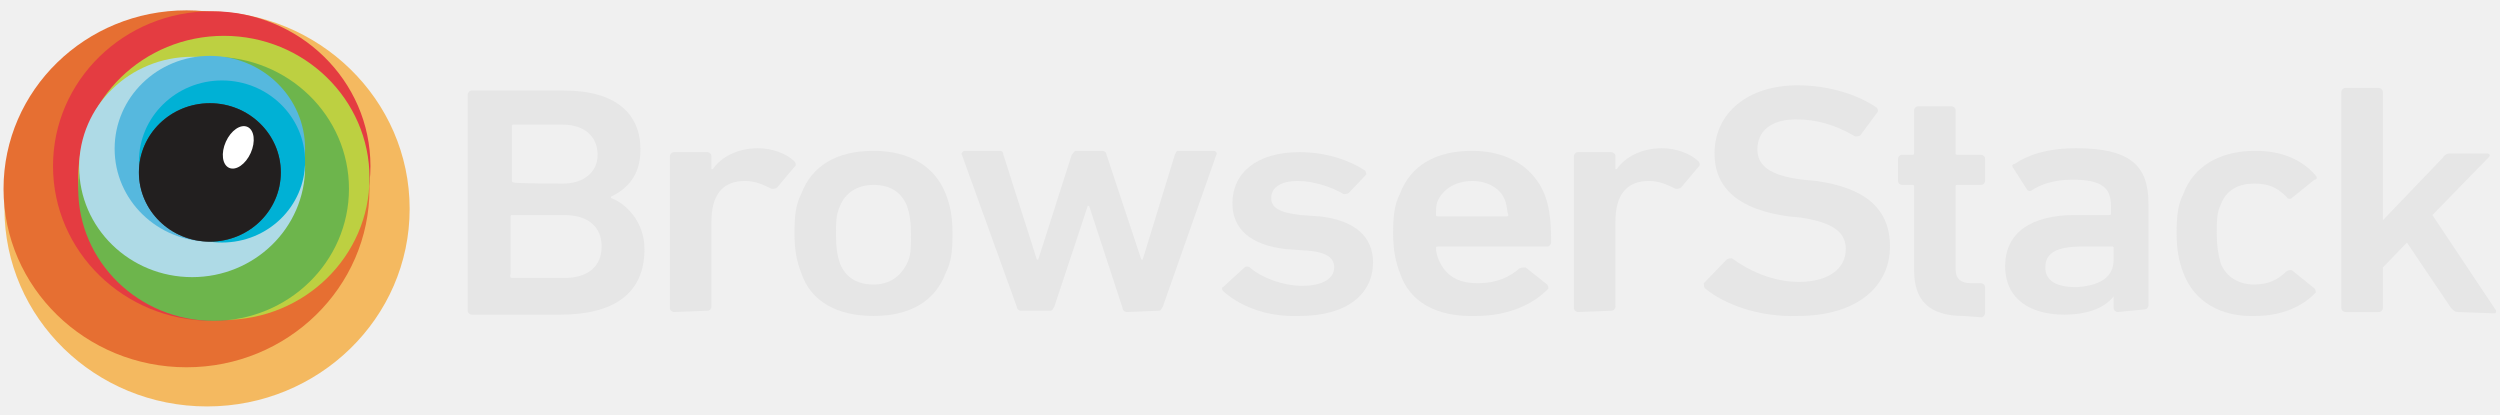
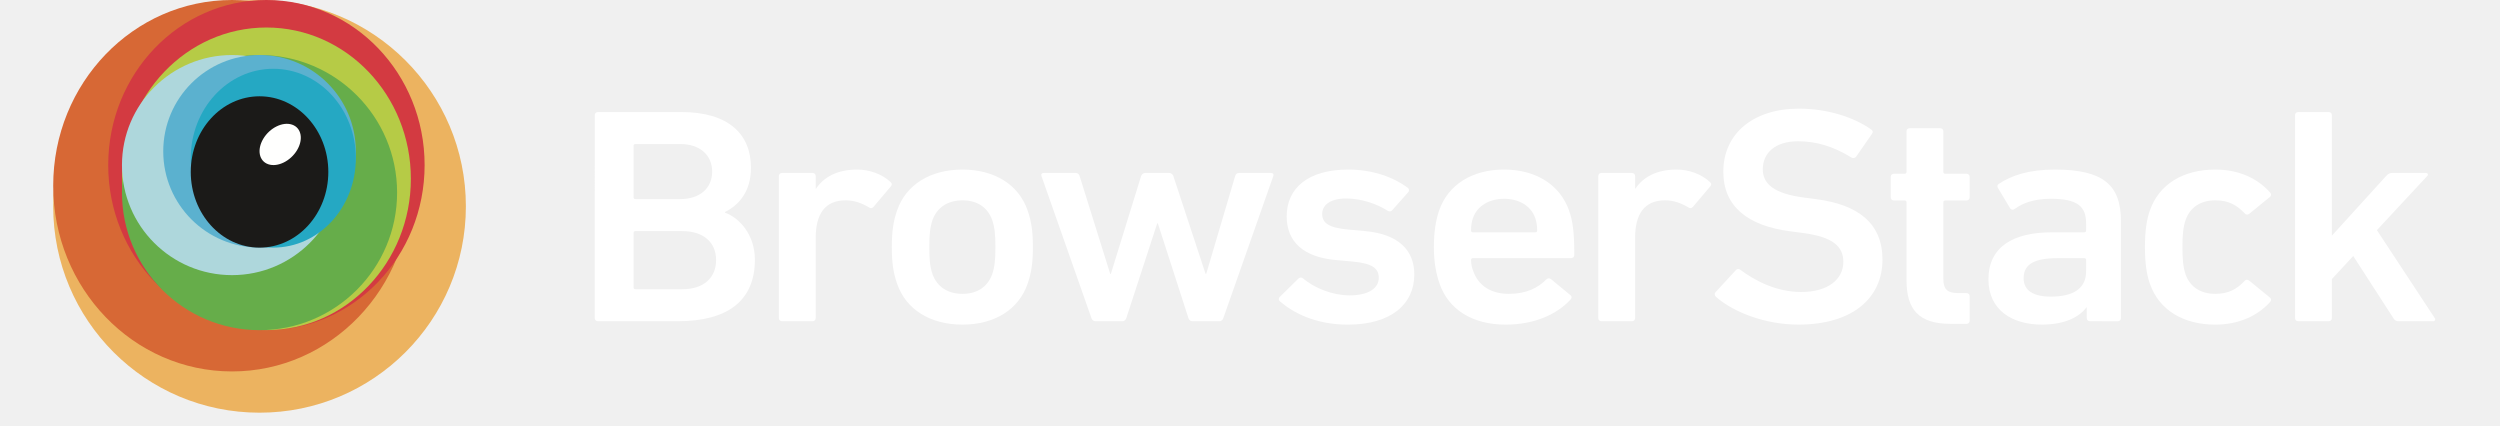
- <svg xmlns="http://www.w3.org/2000/svg" xmlns:xlink="http://www.w3.org/1999/xlink" width="482px" height="80px" viewBox="0 0 482 80" version="1.1" id="svg307">
-   <defs id="defs164">
-     <path d="M39.921,76.48 C18.349,76.48 0.861,59.424 0.861,38.384 C0.861,17.344 18.349,0.288 39.921,0.288 C61.493,0.288 78.981,17.344 78.981,38.384 C78.981,59.424 61.493,76.48 39.921,76.48 Z" id="path-1" />
-     <path d="M35.961,68.931 C16.476,68.931 0.681,53.525 0.681,34.522 C0.681,15.518 16.476,0.113 35.961,0.113 C55.446,0.113 71.241,15.518 71.241,34.522 C71.241,53.525 55.446,68.931 35.961,68.931 Z" id="path-3" />
-     <path d="M31.431,59.977 C14.531,59.977 0.831,46.615 0.831,30.133 C0.831,13.65 14.531,0.288 31.431,0.288 C48.331,0.288 62.031,13.65 62.031,30.133 C62.031,46.615 48.331,59.977 31.431,59.977 Z" id="path-5" />
-     <path d="M28.138,55.099 C12.629,55.099 0.058,42.838 0.058,27.713 C0.058,12.587 12.629,0.326 28.138,0.326 C43.646,0.326 56.218,12.587 56.218,27.713 C56.218,42.838 43.646,55.099 28.138,55.099 Z" id="path-7" />
-     <path d="M26.158,51.513 C11.743,51.513 0.058,40.116 0.058,26.057 C0.058,11.999 11.743,0.602 26.158,0.602 C40.572,0.602 52.258,11.999 52.258,26.057 C52.258,40.116 40.572,51.513 26.158,51.513 Z" id="path-9" />
-     <path d="M22.018,43.086 C9.989,43.086 0.238,33.576 0.238,21.844 C0.238,10.112 9.989,0.602 22.018,0.602 C34.046,0.602 43.798,10.112 43.798,21.844 C43.798,33.576 34.046,43.086 22.018,43.086 Z" id="path-11" />
-     <path d="M18.865,36.24 C8.725,36.24 0.505,28.223 0.505,18.333 C0.505,8.443 8.725,0.426 18.865,0.426 C29.005,0.426 37.225,8.443 37.225,18.333 C37.225,28.223 29.005,36.24 18.865,36.24 Z" id="path-13" />
-     <path d="M16.51,31.713 C7.662,31.713 0.49,24.718 0.49,16.088 C0.49,7.459 7.662,0.464 16.51,0.464 C25.358,0.464 32.53,7.459 32.53,16.088 C32.53,24.718 25.358,31.713 16.51,31.713 Z" id="path-15" />
-     <path d="M14.17,26.835 C6.615,26.835 0.49,20.861 0.49,13.493 C0.49,6.124 6.615,0.15 14.17,0.15 C21.725,0.15 27.85,6.124 27.85,13.493 C27.85,20.861 21.725,26.835 14.17,26.835 Z" id="path-17" />
-     <radialGradient cx="23.049%" cy="43.533%" fx="23.049%" fy="43.533%" r="3.516%" gradientTransform="translate(0.230492,0.435331),scale(0.597525,1),translate(-0.230492,-0.435331)" id="radialGradient-19">
-       <stop stop-color="#797979" offset="0%" id="stop145" />
-       <stop stop-color="#4C4C4C" offset="100%" id="stop147" />
-     </radialGradient>
-     <path d="M14.17,26.835 C6.615,26.835 0.49,20.861 0.49,13.493 C0.49,6.124 6.615,0.15 14.17,0.15 C21.725,0.15 27.85,6.124 27.85,13.493 C27.85,20.861 21.725,26.835 14.17,26.835 Z" id="path-20" />
-     <path d="M6.085,5.978 C5.108,8.158 3.243,9.443 1.918,8.848 C0.593,8.252 0.311,6.002 1.288,3.822 C2.264,1.642 4.13,0.357 5.455,0.952 C6.78,1.548 7.062,3.798 6.085,5.978 Z" id="path-22" />
-     <path d="M1.087,1.646 C1.087,1.394 1.345,0.888 1.862,0.888 L19.678,0.888 C29.748,0.888 34.396,5.437 34.396,12.259 C34.396,17.312 31.814,19.839 28.715,21.355 L28.715,21.608 C31.555,22.618 35.17,26.156 35.17,31.462 C35.17,40.053 29.232,44.096 18.903,44.096 L1.862,44.096 C1.603,44.096 1.087,43.843 1.087,43.338 L1.087,1.646 Z M19.42,18.828 C23.551,18.828 26.133,16.554 26.133,13.269 C26.133,9.732 23.551,7.458 19.42,7.458 L9.866,7.458 C9.608,7.458 9.608,7.711 9.608,7.711 L9.608,18.323 C9.608,18.576 9.866,18.576 9.866,18.576 C9.608,18.828 19.42,18.828 19.42,18.828 Z M9.608,37.021 L19.678,37.021 C24.326,37.021 26.908,34.747 26.908,30.957 C26.908,27.167 24.326,24.893 19.678,24.893 L9.608,24.893 C9.35,24.893 9.35,25.145 9.35,25.145 L9.35,36.263 C9.091,37.021 9.608,37.021 9.608,37.021 Z" id="path-24" />
-     <path d="M1.79,32.587 C1.532,32.587 1.015,32.334 1.015,31.829 L1.015,2.519 C1.015,2.266 1.273,1.761 1.79,1.761 L8.245,1.761 C8.503,1.761 9.02,2.013 9.02,2.519 L9.02,5.045 L9.278,5.045 C10.827,2.771 13.926,1.003 18.057,1.003 C20.639,1.003 23.479,2.013 25.028,3.529 C25.287,3.782 25.287,4.287 25.287,4.287 L21.672,8.583 C21.414,8.835 20.897,8.835 20.639,8.835 C19.09,8.077 17.54,7.319 15.475,7.319 C11.085,7.319 9.02,10.099 9.02,15.152 L9.02,31.576 C9.02,31.829 8.761,32.334 8.245,32.334 L1.79,32.587 Z" id="path-26" />
-     <path d="M1.906,23.784 C1.132,21.763 0.615,19.741 0.615,16.204 C0.615,12.666 0.874,10.645 1.906,8.624 C3.972,3.065 8.878,0.285 15.85,0.285 C22.821,0.285 27.727,3.317 29.793,8.624 C30.567,10.645 31.084,12.666 31.084,16.204 C31.084,19.741 30.826,21.763 29.793,23.784 C27.727,29.343 22.821,32.122 15.85,32.122 C8.878,32.122 3.714,29.343 1.906,23.784 Z M22.305,22.015 C23.079,20.499 23.079,18.983 23.079,16.456 C23.079,13.93 22.821,12.414 22.305,10.898 C21.272,8.371 19.206,6.855 15.85,6.855 C12.751,6.855 10.427,8.371 9.394,10.898 C8.62,12.666 8.62,13.93 8.62,16.456 C8.62,18.983 8.878,20.499 9.394,22.015 C10.427,24.542 12.493,26.058 15.85,26.058 C18.948,26.058 21.014,24.542 22.305,22.015 Z" id="path-28" />
-     <path d="M32.914,31.364 C32.655,31.364 32.139,31.112 32.139,30.606 L25.684,10.898 L25.426,10.898 L18.97,30.354 C18.712,30.606 18.712,31.112 18.196,31.112 L12.515,31.112 C12.257,31.112 11.741,30.859 11.741,30.354 L1.154,1.043 C0.896,0.791 1.412,0.285 1.67,0.285 L8.384,0.285 C8.9,0.285 9.158,0.538 9.158,1.043 L15.614,21.257 L15.872,21.257 L22.327,1.043 C22.585,0.791 22.843,0.285 23.102,0.285 L28.266,0.285 C28.524,0.285 29.04,0.538 29.04,1.043 L35.754,21.257 L36.012,21.257 L42.209,1.043 C42.467,0.538 42.467,0.285 42.984,0.285 L49.697,0.285 C49.955,0.285 50.472,0.538 50.213,1.043 L39.885,30.354 C39.627,30.606 39.627,31.112 39.11,31.112 L32.914,31.364 Z" id="path-30" />
-     <path d="M0.237,27.321 C-0.021,27.069 -0.021,26.563 0.237,26.563 L4.368,22.773 C4.626,22.521 5.143,22.521 5.401,22.773 C7.725,24.795 11.856,26.311 15.471,26.311 C19.602,26.311 21.668,24.795 21.668,22.773 C21.668,21.005 20.377,19.741 15.987,19.489 L12.372,19.236 C5.659,18.478 2.044,15.446 2.044,10.392 C2.044,4.581 6.692,0.538 14.955,0.538 C20.119,0.538 24.508,2.054 27.607,4.075 C27.865,4.328 27.865,4.833 27.865,4.833 L24.508,8.371 C24.25,8.624 23.734,8.624 23.475,8.624 C21.41,7.36 17.795,6.097 14.696,6.097 C11.34,6.097 9.532,7.36 9.532,9.382 C9.532,11.15 10.823,12.161 15.213,12.666 L18.828,12.919 C25.799,13.677 29.156,16.962 29.156,21.763 C29.156,27.827 24.25,32.122 14.955,32.122 C7.983,32.375 3.077,29.848 0.237,27.321 Z" id="path-32" />
-     <path d="M1.362,23.784 C0.588,21.763 0.071,19.489 0.071,16.204 C0.071,12.919 0.33,10.645 1.362,8.624 C3.428,3.065 8.334,0.285 15.306,0.285 C22.277,0.285 27.183,3.57 29.249,8.624 C30.023,10.645 30.54,12.919 30.54,17.973 C30.54,18.225 30.282,18.731 29.765,18.731 L8.592,18.731 C8.334,18.731 8.334,18.983 8.334,18.983 C8.334,19.741 8.592,20.752 8.85,21.257 C10.141,24.289 12.465,25.805 16.338,25.805 C20.211,25.805 22.535,24.542 24.343,23.026 C24.601,22.773 25.117,22.773 25.634,22.773 L29.765,26.058 C30.023,26.311 30.023,26.816 30.023,26.816 C27.183,29.848 22.277,32.122 16.08,32.122 C8.334,32.375 3.17,29.343 1.362,23.784 Z M21.761,10.14 C20.986,7.613 18.404,6.097 15.306,6.097 C12.207,6.097 9.625,7.613 8.592,10.14 C8.334,10.898 8.334,11.656 8.334,12.666 C8.334,12.919 8.592,12.919 8.592,12.919 L22.019,12.919 C22.277,12.919 22.277,12.666 22.277,12.666 C22.019,11.908 22.019,10.898 21.761,10.14 Z" id="path-34" />
-     <path d="M1.525,32.587 C1.267,32.587 0.751,32.334 0.751,31.829 L0.751,2.519 C0.751,2.266 1.009,1.761 1.525,1.761 L7.981,1.761 C8.239,1.761 8.755,2.013 8.755,2.519 L8.755,5.045 L9.013,5.045 C10.563,2.771 13.661,1.003 17.793,1.003 C20.375,1.003 23.215,2.013 24.764,3.529 C25.022,3.782 25.022,4.287 25.022,4.287 L21.407,8.583 C21.149,8.835 20.633,8.835 20.375,8.835 C18.825,8.077 17.276,7.319 15.21,7.319 C10.821,7.319 8.755,10.099 8.755,15.152 L8.755,31.576 C8.755,31.829 8.497,32.334 7.981,32.334 L1.525,32.587 Z" id="path-36" />
-     <path d="M0.421,40.265 C0.163,40.012 0.163,39.507 0.163,39.254 L4.553,34.706 C4.811,34.453 5.327,34.453 5.585,34.453 C8.684,36.727 13.332,39.002 18.496,39.002 C24.176,39.002 27.533,36.475 27.533,32.685 C27.533,29.653 25.467,27.631 19.012,26.62 L16.43,26.368 C7.393,25.104 2.229,21.314 2.229,14.239 C2.229,6.407 8.684,1.1 18.238,1.1 C24.176,1.1 29.857,2.869 33.472,5.396 C33.73,5.649 33.73,5.901 33.73,6.154 L30.373,10.702 C30.115,10.955 29.599,10.955 29.34,10.955 C25.467,8.681 21.852,7.67 17.979,7.67 C13.073,7.67 10.491,9.944 10.491,13.481 C10.491,16.514 12.815,18.535 19.27,19.293 L21.852,19.546 C30.89,20.809 36.054,24.599 36.054,32.179 C36.054,39.76 29.857,45.571 18.238,45.571 C10.75,45.824 4.036,43.297 0.421,40.265 Z" id="path-38" />
-     <path d="M13.635,40.681 C6.922,40.681 4.082,37.649 4.082,31.837 L4.082,15.666 C4.082,15.413 3.824,15.413 3.824,15.413 L1.758,15.413 C1.5,15.413 0.983,15.16 0.983,14.655 L0.983,10.36 C0.983,10.107 1.242,9.602 1.758,9.602 L3.824,9.602 C4.082,9.602 4.082,9.349 4.082,9.349 L4.082,1.011 C4.082,0.758 4.34,0.253 4.857,0.253 L11.312,0.253 C11.57,0.253 12.086,0.505 12.086,1.011 L12.086,9.349 C12.086,9.602 12.345,9.602 12.345,9.602 L16.992,9.602 C17.25,9.602 17.767,9.854 17.767,10.36 L17.767,14.655 C17.767,14.908 17.509,15.413 16.992,15.413 L12.345,15.413 C12.086,15.413 12.086,15.666 12.086,15.666 L12.086,31.584 C12.086,33.606 13.119,34.364 15.185,34.364 L16.992,34.364 C17.25,34.364 17.767,34.616 17.767,35.122 L17.767,40.175 C17.767,40.428 17.509,40.933 16.992,40.933 L13.635,40.681 Z" id="path-40" />
-     <path d="M22.578,32.587 C22.32,32.587 21.804,32.334 21.804,31.829 L21.804,29.555 C20.254,31.576 17.156,33.092 12.25,33.092 C6.053,33.092 0.889,30.313 0.889,23.743 C0.889,17.174 6.053,13.889 14.316,13.889 L21.029,13.889 C21.287,13.889 21.287,13.636 21.287,13.636 L21.287,12.12 C21.287,8.583 19.48,7.067 13.799,7.067 C10.184,7.067 7.602,8.077 6.053,9.088 C5.795,9.341 5.278,9.341 5.02,8.835 L2.438,4.793 C2.18,4.54 2.18,4.035 2.696,4.035 C5.278,2.266 9.151,1.003 14.574,1.003 C24.902,1.003 28.517,4.287 28.517,11.615 L28.517,31.323 C28.517,31.576 28.259,32.082 27.742,32.082 L22.578,32.587 Z M21.804,22.48 L21.804,20.206 C21.804,19.953 21.545,19.953 21.545,19.953 L15.865,19.953 C10.701,19.953 8.635,21.217 8.635,23.996 C8.635,26.523 10.701,27.786 14.574,27.786 C18.963,27.533 21.804,26.017 21.804,22.48 Z" id="path-42" />
-     <path d="M2.272,23.784 C1.498,21.763 0.982,19.489 0.982,16.204 C0.982,12.919 1.24,10.645 2.272,8.624 C4.338,3.065 9.502,0.285 16.216,0.285 C21.38,0.285 25.253,2.054 27.835,5.086 C28.093,5.339 28.093,5.844 27.577,5.844 L23.187,9.382 C22.929,9.634 22.413,9.634 22.154,9.129 C20.347,7.36 18.798,6.602 15.958,6.602 C12.859,6.602 10.535,7.866 9.502,10.645 C8.728,12.161 8.728,13.93 8.728,16.204 C8.728,18.478 8.986,20.247 9.502,22.015 C10.535,24.542 12.859,26.058 15.958,26.058 C18.798,26.058 20.605,25.047 22.154,23.531 C22.413,23.279 22.929,23.279 23.187,23.279 L27.577,26.816 C27.835,27.069 27.835,27.574 27.835,27.574 C25.253,30.354 21.122,32.122 16.216,32.122 C9.502,32.375 4.338,29.343 2.272,23.784 Z" id="path-44" />
-     <path d="M23.468,43.59 C22.951,43.59 22.693,43.338 22.177,42.832 L13.656,30.199 L9.008,35 L9.008,42.832 C9.008,43.085 8.75,43.59 8.234,43.59 L1.778,43.59 C1.52,43.59 1.004,43.338 1.004,42.832 L1.004,1.141 C1.004,0.888 1.262,0.383 1.778,0.383 L8.234,0.383 C8.492,0.383 9.008,0.636 9.008,1.141 L9.008,25.903 L20.628,13.775 C20.886,13.269 21.402,13.017 21.919,13.017 L29.148,13.017 C29.407,13.017 29.923,13.269 29.407,13.775 L18.562,24.893 L30.698,43.085 C30.956,43.338 30.956,43.843 30.439,43.843 L23.468,43.59 Z" id="path-46" />
-   </defs>
-   <g id="bs-black-logo-400x100" stroke="none" stroke-width="1" fill="none" fill-rule="evenodd">
-     <g id="header-logo@3x" transform="translate(0, 1)">
-       <g id="Group-3" transform="translate(0, 0.880952)">
-         <mask id="mask-2" fill="white">
-           <use xlink:href="#path-1" id="use166" />
-         </mask>
-         <g id="Clip-2" />
-         <polygon id="Fill-1" fill="#F4B960" mask="url(#mask-2)" points="-13.223 -13.819 93.066 -13.819 93.066 90.587 -13.223 90.587" />
-       </g>
-       <g id="Group-6" transform="translate(0, 0.880952)">
-         <mask id="mask-4" fill="white">
-           <use xlink:href="#path-3" id="use172" />
-         </mask>
-         <g id="Clip-5" />
-         <polygon id="Fill-4" fill="#E66F32" mask="url(#mask-4)" points="-13.403 -13.994 85.326 -13.994 85.326 83.038 -13.403 83.038" />
-       </g>
-       <g id="Group-9" transform="translate(9.389671, 0.880952)">
-         <mask id="mask-6" fill="white">
-           <use xlink:href="#path-5" id="use178" />
-         </mask>
-         <g id="Clip-8" />
-         <polygon id="Fill-7" fill="#E43C41" mask="url(#mask-6)" points="-13.253 -13.819 76.116 -13.819 76.116 74.084 -13.253 74.084" />
-       </g>
-       <g id="Group-12" transform="translate(15.02347, 5.583333)">
-         <mask id="mask-8" fill="white">
-           <use xlink:href="#path-7" id="use184" />
-         </mask>
-         <g id="Clip-11" />
-         <polygon id="Fill-10" fill="#BDD041" mask="url(#mask-8)" points="-14.027 -13.781 70.302 -13.781 70.302 69.207 -14.027 69.207" />
-       </g>
-       <g id="Group-15" transform="translate(15.02347, 9.345238)">
-         <mask id="mask-10" fill="white">
-           <use xlink:href="#path-9" id="use190" />
-         </mask>
-         <g id="Clip-14" />
-         <polygon id="Fill-13" fill="#6DB54C" mask="url(#mask-10)" points="-14.027 -13.505 66.342 -13.505 66.342 65.62 -14.027 65.62" />
-       </g>
-       <g id="Group-18" transform="translate(15.02347, 9.345238)">
-         <mask id="mask-12" fill="white">
-           <use xlink:href="#path-11" id="use196" />
-         </mask>
-         <g id="Clip-17" />
-         <polygon id="Fill-16" fill="#AEDAE6" mask="url(#mask-12)" points="-13.847 -13.505 57.882 -13.505 57.882 57.193 -13.847 57.193" />
-       </g>
-       <g id="Group-21" transform="translate(21.59624, 9.345238)">
-         <mask id="mask-14" fill="white">
-           <use xlink:href="#path-13" id="use202" />
-         </mask>
-         <g id="Clip-20" />
-         <polygon id="Fill-19" fill="#56B8DE" mask="url(#mask-14)" points="-13.58 -13.681 51.309 -13.681 51.309 50.347 -13.58 50.347" />
-       </g>
-       <g id="Group-24" transform="translate(26.29108, 14.04762)">
-         <mask id="mask-16" fill="white">
-           <use xlink:href="#path-15" id="use208" />
-         </mask>
-         <g id="Clip-23" />
-         <polygon id="Fill-22" fill="#00B1D5" mask="url(#mask-16)" points="-13.595 -13.643 46.614 -13.643 46.614 45.82 -13.595 45.82" />
-       </g>
-       <g id="Group-27" transform="translate(26.29108, 18.75)">
-         <mask id="mask-18" fill="white">
-           <use xlink:href="#path-17" id="use214" />
-         </mask>
-         <g id="Clip-26" />
-         <polygon id="Fill-25" fill="url(#radialGradient-19)" mask="url(#mask-18)" points="-137.089 235.119 519.249 235.119 519.249 -157.06 -137.089 -157.06" />
-       </g>
-       <g id="Group-30" transform="translate(26.29108, 18.75)">
-         <mask id="mask-21" fill="white">
-           <use xlink:href="#path-20" id="use220" />
-         </mask>
-         <g id="Clip-29" />
-         <polygon id="Fill-28" fill="#221F1F" mask="url(#mask-21)" points="-13.595 -13.957 41.934 -13.957 41.934 40.942 -13.595 40.942" />
-       </g>
-       <g id="Group-33" transform="translate(42.25352, 22.5119)">
-         <mask id="mask-23" fill="white">
-           <use xlink:href="#path-22" id="use226" />
-         </mask>
-         <g id="Clip-32" />
-         <polygon id="Fill-31" fill="#FFFFFF" mask="url(#mask-23)" points="-19.097 14.865 -4.028 -18.772 26.47 -5.065 11.401 28.572" />
-       </g>
-       <g id="Group" transform="translate(88,13.45)" style="display:inline;fill:#e6e6e6;fill-opacity:1">
-         <g id="Group-36" transform="translate(1.086385,2.120238)" style="fill:#e6e6e6;fill-opacity:1">
-           <mask id="mask-25" fill="#ffffff">
-             <use xlink:href="#path-24" id="use232" />
-           </mask>
-           <g id="Clip-35" style="fill:#e6e6e6;fill-opacity:1" />
-           <polygon id="Fill-34" fill="#333333" mask="url(#mask-25)" points="53.48,62.435 -17.223,62.435 -17.223,-17.451 53.48,-17.451 " style="fill:#e6e6e6;fill-opacity:1" />
-         </g>
-         <g id="Group-39" transform="translate(40.14742,13.12381)" style="fill:#e6e6e6;fill-opacity:1">
-           <mask id="mask-27" fill="#ffffff">
-             <use xlink:href="#path-26" id="use238" />
-           </mask>
-           <g id="Clip-38" style="fill:#e6e6e6;fill-opacity:1" />
-           <polygon id="Fill-37" fill="#333333" mask="url(#mask-27)" points="43.597,50.926 -17.295,50.926 -17.295,-17.337 43.597,-17.337 " style="fill:#e6e6e6;fill-opacity:1" />
-         </g>
-         <g id="Group-42" transform="translate(64.56056,14.34643)" style="fill:#e6e6e6;fill-opacity:1">
-           <mask id="mask-29" fill="#ffffff">
-             <use xlink:href="#path-28" id="use244" />
-           </mask>
-           <g id="Clip-41" style="fill:#e6e6e6;fill-opacity:1" />
-           <polygon id="Fill-40" fill="#333333" mask="url(#mask-29)" points="49.394,50.462 -17.695,50.462 -17.695,-18.054 49.394,-18.054 " style="fill:#e6e6e6;fill-opacity:1" />
-         </g>
-         <g id="Group-45" transform="translate(96.29765,14.34643)" style="fill:#e6e6e6;fill-opacity:1">
-           <mask id="mask-31" fill="#ffffff">
-             <use xlink:href="#path-30" id="use250" />
-           </mask>
-           <g id="Clip-44" style="fill:#e6e6e6;fill-opacity:1" />
-           <polygon id="Fill-43" fill="#333333" mask="url(#mask-31)" points="68.594,49.704 -17.226,49.704 -17.226,-18.054 68.594,-18.054 " style="fill:#e6e6e6;fill-opacity:1" />
-         </g>
-         <g id="Group-48" transform="translate(147.5653,14.34643)" style="fill:#e6e6e6;fill-opacity:1">
-           <mask id="mask-33" fill="#ffffff">
-             <use xlink:href="#path-32" id="use256" />
-           </mask>
-           <g id="Clip-47" style="fill:#e6e6e6;fill-opacity:1" />
-           <polygon id="Fill-46" fill="#333333" mask="url(#mask-33)" points="47.466,50.479 -18.267,50.479 -18.267,-17.801 47.466,-17.801 " style="fill:#e6e6e6;fill-opacity:1" />
-         </g>
-         <g id="Group-51" transform="translate(180.523,14.34643)" style="fill:#e6e6e6;fill-opacity:1">
-           <mask id="mask-35" fill="#ffffff">
-             <use xlink:href="#path-34" id="use262" />
-           </mask>
-           <g id="Clip-50" style="fill:#e6e6e6;fill-opacity:1" />
-           <polygon id="Fill-49" fill="#333333" mask="url(#mask-35)" points="48.85,50.476 -18.239,50.476 -18.239,-18.054 48.85,-18.054 " style="fill:#e6e6e6;fill-opacity:1" />
-         </g>
-         <g id="Group-54" transform="translate(214.7014,13.12381)" style="fill:#e6e6e6;fill-opacity:1">
-           <mask id="mask-37" fill="#ffffff">
-             <use xlink:href="#path-36" id="use268" />
-           </mask>
-           <g id="Clip-53" style="fill:#e6e6e6;fill-opacity:1" />
-           <polygon id="Fill-52" fill="#333333" mask="url(#mask-37)" points="43.332,50.926 -17.559,50.926 -17.559,-17.337 43.332,-17.337 " style="fill:#e6e6e6;fill-opacity:1" />
-         </g>
-         <g id="Group-57" transform="translate(240.3352,0.897619)" style="fill:#e6e6e6;fill-opacity:1">
-           <mask id="mask-39" fill="#ffffff">
-             <use xlink:href="#path-38" id="use274" />
-           </mask>
-           <g id="Clip-56" style="fill:#e6e6e6;fill-opacity:1" />
-           <polygon id="Fill-55" fill="#333333" mask="url(#mask-39)" points="54.364,63.928 -18.147,63.928 -18.147,-17.239 54.364,-17.239 " style="fill:#e6e6e6;fill-opacity:1" />
-         </g>
-         <g id="Group-60" transform="translate(276.9549,5.788095)" style="fill:#e6e6e6;fill-opacity:1">
-           <mask id="mask-41" fill="#ffffff">
-             <use xlink:href="#path-40" id="use280" />
-           </mask>
-           <g id="Clip-59" style="fill:#e6e6e6;fill-opacity:1" />
-           <polygon id="Fill-58" fill="#333333" mask="url(#mask-41)" points="36.077,59.273 -17.326,59.273 -17.326,-18.087 36.077,-18.087 " style="fill:#e6e6e6;fill-opacity:1" />
-         </g>
-         <g id="Group-63" transform="translate(297.7061,13.12381)" style="fill:#e6e6e6;fill-opacity:1">
-           <mask id="mask-43" fill="#ffffff">
-             <use xlink:href="#path-42" id="use286" />
-           </mask>
-           <g id="Clip-62" style="fill:#e6e6e6;fill-opacity:1" />
-           <polygon id="Fill-61" fill="#333333" mask="url(#mask-43)" points="46.827,51.432 -17.421,51.432 -17.421,-17.337 46.827,-17.337 " style="fill:#e6e6e6;fill-opacity:1" />
-         </g>
-         <g id="Group-66" transform="translate(330.6639,14.34643)" style="fill:#e6e6e6;fill-opacity:1">
-           <mask id="mask-45" fill="#ffffff">
-             <use xlink:href="#path-44" id="use292" />
-           </mask>
-           <g id="Clip-65" style="fill:#e6e6e6;fill-opacity:1" />
-           <polygon id="Fill-64" fill="#333333" mask="url(#mask-45)" points="46.315,50.476 -17.328,50.476 -17.328,-18.054 46.315,-18.054 " style="fill:#e6e6e6;fill-opacity:1" />
-         </g>
-         <g id="Group-69" transform="translate(362.4009,2.120238)" style="fill:#e6e6e6;fill-opacity:1">
-           <mask id="mask-47" fill="#ffffff">
-             <use xlink:href="#path-46" id="use298" />
-           </mask>
-           <g id="Clip-68" style="fill:#e6e6e6;fill-opacity:1" />
-           <polygon id="Fill-67" fill="#333333" mask="url(#mask-47)" points="49.177,62.182 -17.306,62.182 -17.306,-17.956 49.177,-17.956 " style="fill:#e6e6e6;fill-opacity:1" />
-         </g>
-       </g>
+ <svg xmlns="http://www.w3.org/2000/svg" height="32" viewBox="0 0 180 32" width="188" class="w-svg" aria-labelledby="headerBrowserStackLogoImgTitle headerBrowserStackLogoImgDesc" role="img">
+   <g fill="none" fill-rule="evenodd">
+     <g>
+       <path d="m31.034 15.517c0 8.57-6.947 15.517-15.517 15.517-8.57 0-15.517-6.947-15.517-15.517 0-8.57 6.947-15.517 15.517-15.517 8.57 0 15.517 6.947 15.517 15.517" fill="#ecb360" />
+       <path d="m26.897 13.966c0 7.713-6.021 13.966-13.448 13.966-7.427 0-13.448-6.253-13.448-13.966 0-7.713 6.021-13.966 13.448-13.966 7.427 0 13.448 6.253 13.448 13.966" fill="#d76835" />
+       <path d="m27.931 12.414c0 6.856-5.326 12.414-11.897 12.414-6.57 0-11.896-5.558-11.896-12.414 0-6.856 5.326-12.414 11.896-12.414 6.571 0 11.897 5.558 11.897 12.414" fill="#d33a41" />
+       <path d="m26.897 13.448c0 6.284-4.863 11.379-10.862 11.379-5.999 0-10.862-5.095-10.862-11.379 0-6.285 4.863-11.379 10.862-11.379 5.999 0 10.862 5.095 10.862 11.379" fill="#b6cb46" />
+       <path d="m25.862 14.483c0 5.713-4.632 10.345-10.345 10.345-5.713 0-10.345-4.632-10.345-10.345 0-5.713 4.632-10.345 10.345-10.345 5.713 0 10.345 4.631 10.345 10.345" fill="#66ad4a" />
+       <path d="m21.724 12.414c0 4.571-3.705 8.276-8.276 8.276-4.571 0-8.276-3.705-8.276-8.276 0-4.571 3.705-8.276 8.276-8.276 4.571 0 8.276 3.705 8.276 8.276" fill="#aed7dc" />
+       <path d="m22.759 11.379c0 3.999-3.242 7.241-7.242 7.241-4 0-7.241-3.242-7.241-7.241 0-3.999 3.242-7.241 7.241-7.241 4 0 7.242 3.242 7.242 7.241" fill="#5bb1cf" />
+       <path d="m22.759 11.896c0 3.714-2.779 6.724-6.207 6.724s-6.207-3.011-6.207-6.724c0-3.713 2.779-6.724 6.207-6.724s6.207 3.011 6.207 6.724" fill="#25a8c3" />
+       <path d="m20.69 12.931c0 3.142-2.316 5.69-5.173 5.69-2.856 0-5.172-2.547-5.172-5.69 0-3.142 2.316-5.69 5.172-5.69 2.857 0 5.173 2.547 5.173 5.69" />
+       <path d="m15.517 18.621c-2.856 0-5.172-2.547-5.172-5.69 0-3.142 2.316-5.69 5.172-5.69 2.857 0 5.173 2.547 5.173 5.69 0 3.142-2.316 5.69-5.173 5.69z" fill="#1b1a18" />
+       <path d="m18.34 11.29c-.492.823-1.46 1.299-2.161 1.063-.702-.236-.872-1.096-.38-1.919.492-.823 1.46-1.299 2.161-1.063s.872 1.096.38 1.919" fill="#fffffe" />
+     </g>
+     <g fill="#fff" transform="translate(40.34483 7.241379)">
+       <path d="m117.326 14.093c-.247-.694-.371-1.573-.371-2.753 0-1.18.123-2.059.371-2.753.692-1.989 2.522-3.077 4.921-3.077 1.78 0 3.19.671 4.129 1.735.075.093.099.232-.024.324l-1.558 1.272c-.123.093-.247.07-.346-.046-.593-.625-1.212-.971-2.201-.971-1.063 0-1.879.486-2.226 1.457-.198.555-.247 1.203-.247 2.059 0 .856.049 1.527.247 2.082.346.948 1.163 1.434 2.226 1.434.989 0 1.608-.347 2.201-.971.099-.116.223-.116.346-.023l1.558 1.272c.123.093.099.208.024.324-.939 1.041-2.349 1.712-4.129 1.712-2.398 0-4.229-1.087-4.921-3.077" />
+       <path d="m136.031 16.915c-.173 0-.297-.069-.396-.232l-3.017-4.673-1.607 1.735v2.938c0 .139-.099.232-.247.232h-2.275c-.148 0-.247-.093-.247-.232v-15.268c0-.139.099-.231.247-.231h2.275c.148 0 .247.093.247.231v9.069l4.08-4.488c.148-.162.272-.232.469-.232h2.522c.148 0 .198.139.099.232l-3.783 4.071 4.352 6.616c.075.093.025.232-.123.232z" />
+       <path d="m3.448 14.509h3.511c1.632 0 2.547-.879 2.547-2.198 0-1.296-.915-2.174-2.547-2.174h-3.511c-.099 0-.148.046-.148.139v4.094c0 .093.05.139.148.139zm3.363-6.778c1.484 0 2.399-.833 2.399-2.059 0-1.249-.915-2.082-2.399-2.082h-3.363c-.099 0-.148.046-.148.139v3.863c0 .093.05.139.148.139zm-6.429-6.316c0-.139.099-.231.247-.231h6.256c3.561 0 5.242 1.666 5.242 4.187 0 1.781-.89 2.799-1.954 3.331v.046c1.039.37 2.25 1.619 2.25 3.539 0 3.123-2.102 4.627-5.786 4.627h-6.009c-.148 0-.247-.093-.247-.232z" />
+       <path d="m14.475 16.915c-.149 0-.248-.093-.248-.232v-10.687c0-.139.099-.232.248-.232h2.275c.148 0 .247.093.247.232v.948h.025c.568-.856 1.582-1.434 3.091-1.434.939 0 1.879.347 2.497.925.124.115.149.208.049.324l-1.311 1.55c-.099.115-.222.139-.346.046-.544-.324-1.113-.532-1.756-.532-1.558 0-2.25 1.041-2.25 2.822v6.038c0 .139-.099.232-.247.232z" />
+       <path d="m30.262 13.399c.198-.578.247-1.11.247-2.059 0-.948-.049-1.457-.247-2.059-.346-.925-1.112-1.457-2.225-1.457-1.113 0-1.904.532-2.25 1.457-.198.601-.247 1.11-.247 2.059 0 .949.05 1.481.247 2.059.346.925 1.137 1.457 2.25 1.457 1.113 0 1.879-.532 2.225-1.457zm-7.146.694c-.272-.786-.396-1.527-.396-2.753 0-1.226.123-1.966.396-2.753.667-1.943 2.497-3.077 4.921-3.077 2.399 0 4.228 1.134 4.896 3.077.272.787.396 1.527.396 2.753 0 1.226-.124 1.966-.396 2.753-.668 1.943-2.498 3.077-4.896 3.077-2.423 0-4.253-1.134-4.921-3.077z" />
+       <path d="m45.323 16.915c-.149 0-.247-.093-.297-.232l-2.3-7.125h-.049l-2.324 7.125c-.05.139-.148.232-.297.232h-2.027c-.149 0-.247-.093-.297-.232l-3.759-10.687c-.05-.139.025-.232.173-.232h2.374c.173 0 .272.069.322.232l2.3 7.356h.05l2.275-7.356c.05-.139.173-.232.322-.232h1.78c.148 0 .272.093.322.232l2.423 7.356h.049l2.176-7.356c.049-.162.148-.232.322-.232h2.374c.148 0 .223.093.173.232l-3.759 10.687c-.049.139-.148.232-.297.232z" />
+       <path d="m51.894 15.411c-.099-.093-.099-.231 0-.324l1.41-1.388c.099-.093.247-.093.346 0 .866.74 2.25 1.272 3.487 1.272 1.459 0 2.201-.555 2.201-1.319 0-.671-.42-1.087-1.978-1.226l-1.286-.115c-2.423-.232-3.66-1.388-3.66-3.285 0-2.151 1.657-3.516 4.624-3.516 1.855 0 3.412.578 4.476 1.365.124.093.124.231.05.324l-1.212 1.365c-.099.115-.222.115-.346.046-.742-.486-1.929-.925-3.116-.925s-1.805.486-1.805 1.157c0 .648.421 1.041 1.954 1.18l1.286.116c2.498.231 3.685 1.434 3.685 3.262 0 2.221-1.731 3.771-4.995 3.771-2.448 0-4.129-.902-5.119-1.758" />
+       <path d="m71.1 9.142c-.322-.902-1.212-1.434-2.324-1.434-1.137 0-2.028.532-2.349 1.434-.099.278-.149.555-.149.949 0 .093.049.139.149.139h4.673c.099 0 .148-.046.148-.139 0-.393-.049-.671-.148-.949zm-7.196 4.927c-.247-.717-.421-1.573-.421-2.73 0-1.157.149-2.035.396-2.753.667-1.943 2.497-3.077 4.871-3.077 2.448 0 4.229 1.18 4.896 3.077.272.787.396 1.55.396 3.355 0 .139-.099.231-.272.231h-7.344c-.099 0-.149.046-.149.139 0 .324.074.601.173.856.396 1.088 1.335 1.689 2.67 1.689 1.335 0 2.201-.463 2.794-1.064.124-.116.247-.139.371-.046l1.459 1.203c.123.093.123.208.025.324-1.014 1.11-2.696 1.897-4.896 1.897-2.522 0-4.303-1.157-4.97-3.1z" />
+       <path d="m76.093 16.915c-.148 0-.247-.093-.247-.232v-10.687c0-.139.099-.232.247-.232h2.275c.149 0 .247.093.247.232v.948h.025c.568-.856 1.582-1.434 3.091-1.434.94 0 1.879.347 2.497.925.124.115.148.208.05.324l-1.311 1.55c-.099.115-.223.139-.346.046-.544-.324-1.112-.532-1.755-.532-1.558 0-2.251 1.041-2.251 2.822v6.038c0 .139-.099.232-.247.232z" />
+       <path d="m84.704 15.088c-.099-.093-.148-.232-.049-.347l1.533-1.666c.099-.115.247-.115.346-.023 1.088.81 2.696 1.665 4.575 1.665 2.003 0 3.165-.948 3.165-2.267 0-1.134-.742-1.874-3.066-2.175l-.89-.116c-3.239-.416-5.069-1.874-5.069-4.488 0-2.845 2.225-4.742 5.687-4.742 2.102 0 4.105.625 5.44 1.573.124.093.149.185.05.324l-1.187 1.712c-.099.116-.222.139-.346.07-1.36-.833-2.621-1.226-4.03-1.226-1.707 0-2.646.879-2.646 2.105 0 1.087.816 1.827 3.091 2.128l.89.116c3.239.416 5.019 1.85 5.019 4.557 0 2.799-2.151 4.881-6.33 4.881-2.472 0-4.871-.925-6.182-2.082" />
+       <path d="m102.34 17.112c-2.399 0-3.313-1.087-3.313-3.262v-5.875c0-.093-.05-.139-.149-.139h-.791c-.148 0-.247-.093-.247-.232v-1.55c0-.139.099-.231.247-.231h.791c.099 0 .149-.046.149-.139v-3.054c0-.139.099-.231.247-.231h2.275c.148 0 .247.093.247.231v3.054c0 .093.049.139.148.139h1.583c.148 0 .247.093.247.231v1.55c0 .139-.099.232-.247.232h-1.583c-.099 0-.148.046-.148.139v5.783c0 .786.346 1.041 1.113 1.041h.618c.148 0 .247.093.247.232v1.85c0 .139-.099.232-.247.232z" />
+       <path d="m112.531 13.167v-.856c0-.093-.05-.139-.149-.139h-1.978c-1.78 0-2.572.463-2.572 1.504 0 .925.717 1.388 2.052 1.388 1.707 0 2.646-.625 2.646-1.897zm.296 3.748c-.148 0-.247-.093-.247-.232v-.81h-.025c-.569.764-1.682 1.296-3.363 1.296-2.176 0-4.006-1.064-4.006-3.401 0-2.429 1.83-3.539 4.772-3.539h2.423c.099 0 .149-.046.149-.139v-.532c0-1.273-.643-1.851-2.646-1.851-1.335 0-2.151.347-2.72.764-.123.093-.272.069-.346-.046l-.915-1.527c-.074-.116-.049-.232.049-.301.965-.648 2.275-1.087 4.229-1.087 3.635 0 4.97 1.157 4.97 3.887v7.287c0 .139-.099.232-.247.232z" />
    </g>
  </g>
</svg>
